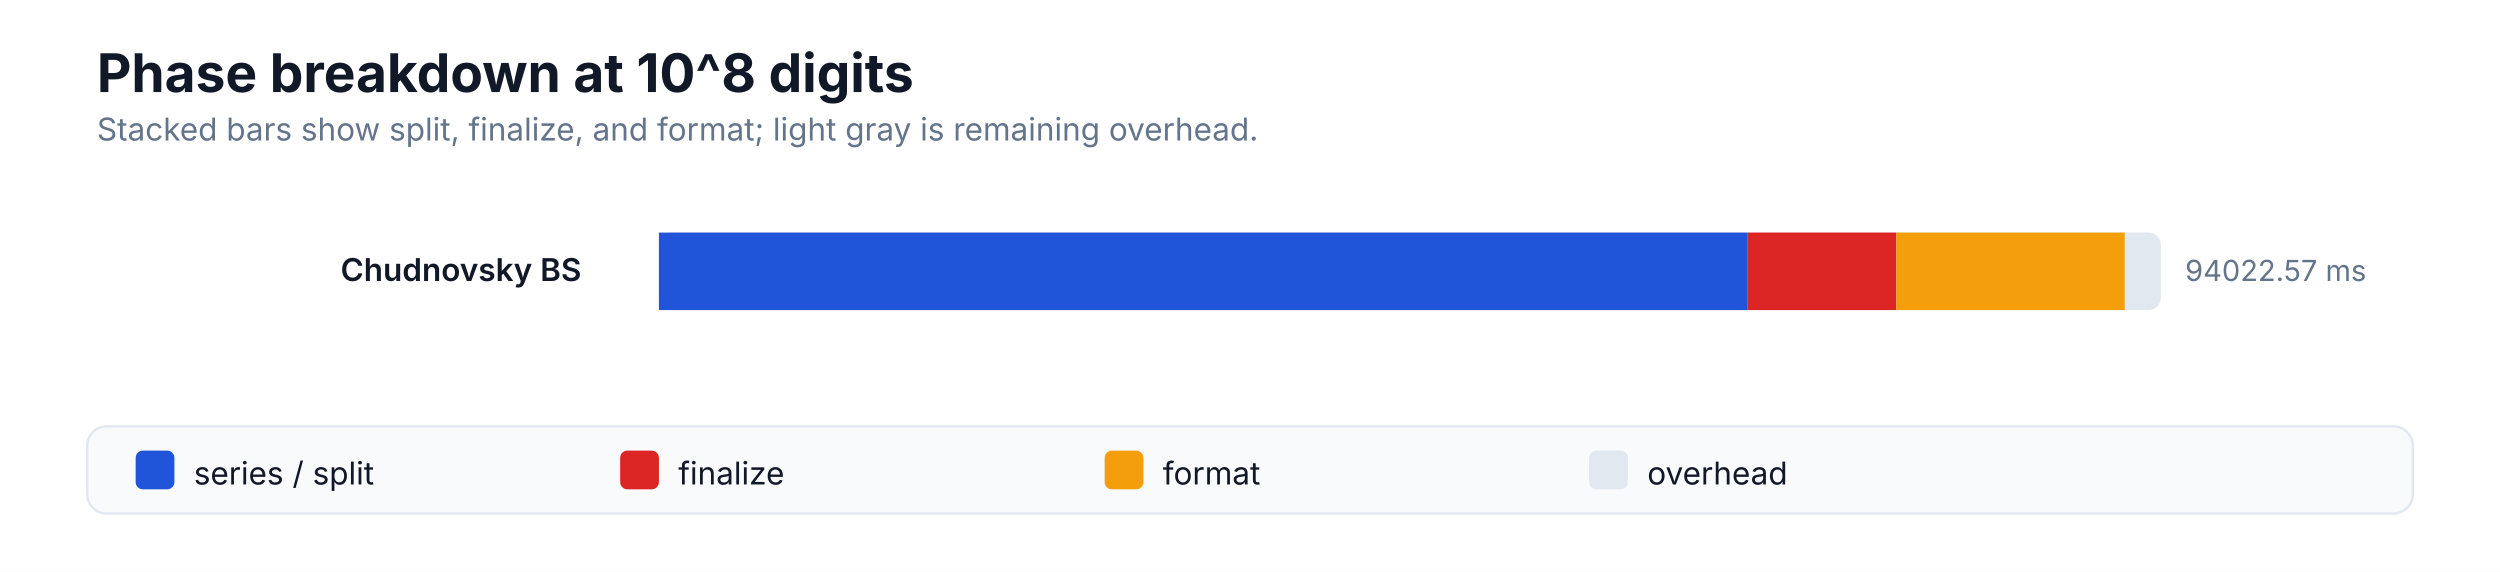
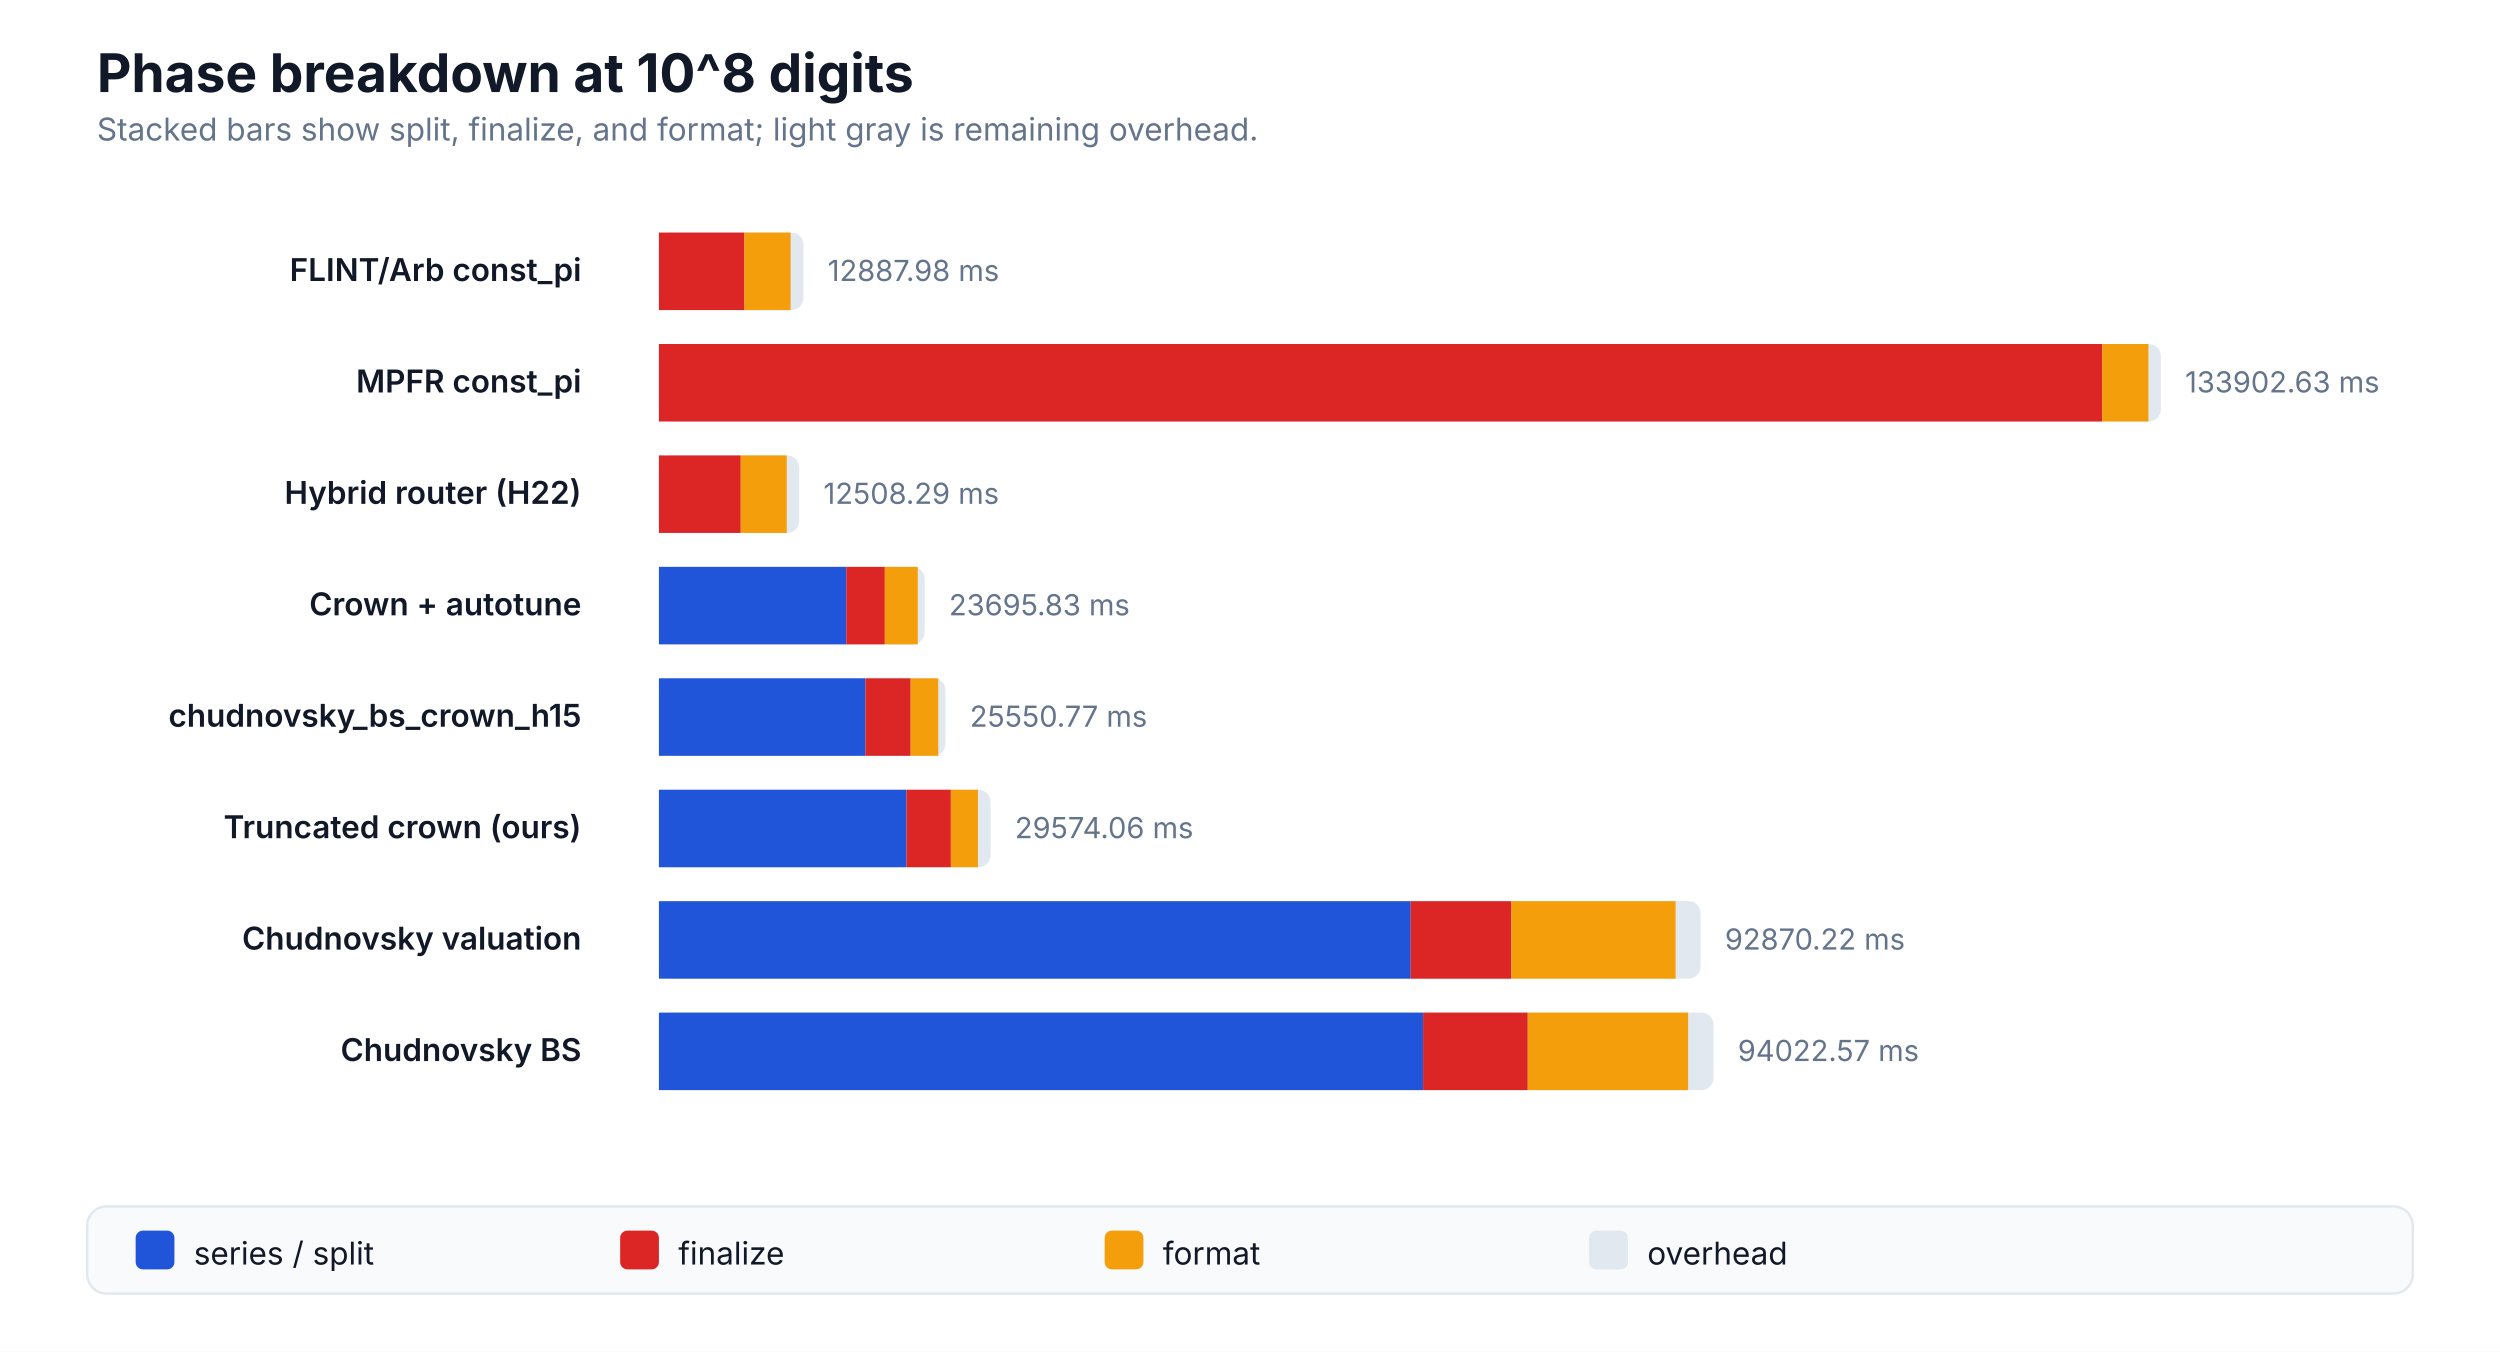
- <svg xmlns="http://www.w3.org/2000/svg" viewBox="0 0 1032 236" role="img" aria-labelledby="title desc">
+ <svg xmlns="http://www.w3.org/2000/svg" viewBox="0 0 1032 558" role="img" aria-labelledby="title desc">
  <style>text{font-family:-apple-system,BlinkMacSystemFont,'Segoe UI',sans-serif}.title{font-size:22px;font-weight:700;fill:#111827}.subtitle{font-size:13px;fill:#64748b}.axis{stroke:#1f2937;stroke-width:1.5}.grid{stroke:#e2e8f0;stroke-width:1}.tick{font-size:12px;fill:#64748b}.label{font-size:13px;font-weight:600;fill:#111827}.legend{font-size:13px;fill:#111827}.legend-box{fill:#f8fafc;stroke:#e2e8f0;stroke-width:1}.refline{stroke:#94a3b8;stroke-width:1.5;stroke-dasharray:6 4}</style>
-   <rect width="1032" height="236" fill="#fff" />
+   <rect width="1032" height="558" fill="#fff" />
  <text class="title" x="40" y="38">Phase breakdown at 10^8 digits</text>
  <text class="subtitle" x="40" y="58">Stacked bars show split, finalize, and format; light gray is remaining overhead.</text>
-   <rect class="legend-box" x="36" y="176" width="960" height="36" rx="8" />
-   <rect x="56" y="186" width="16" height="16" rx="3" fill="#2155d9" />
-   <text class="legend" x="80" y="200">series / split</text>
-   <rect x="256" y="186" width="16" height="16" rx="3" fill="#dc2626" />
-   <text class="legend" x="280" y="200">finalize</text>
-   <rect x="456" y="186" width="16" height="16" rx="3" fill="#f59e0b" />
-   <text class="legend" x="480" y="200">format</text>
-   <rect x="656" y="186" width="16" height="16" rx="3" fill="#e2e8f0" />
-   <text class="legend" x="680" y="200">overhead</text>
-   <text class="label" x="240" y="116" text-anchor="end">Chudnovsky BS</text>
-   <rect x="272" y="96" width="620" height="32" rx="5" fill="#e2e8f0" />
-   <rect x="272" y="96" width="449.25" height="32" fill="#2155d9" />
-   <rect x="721.25" y="96" width="61.53" height="32" fill="#dc2626" />
-   <rect x="782.79" y="96" width="94.27" height="32" fill="#f59e0b" />
-   <text class="tick" x="902" y="116">94022.57 ms</text>
+   <rect class="legend-box" x="36" y="498" width="960" height="36" rx="8" />
+   <rect x="56" y="508" width="16" height="16" rx="3" fill="#2155d9" />
+   <text class="legend" x="80" y="522">series / split</text>
+   <rect x="256" y="508" width="16" height="16" rx="3" fill="#dc2626" />
+   <text class="legend" x="280" y="522">finalize</text>
+   <rect x="456" y="508" width="16" height="16" rx="3" fill="#f59e0b" />
+   <text class="legend" x="480" y="522">format</text>
+   <rect x="656" y="508" width="16" height="16" rx="3" fill="#e2e8f0" />
+   <text class="legend" x="680" y="522">overhead</text>
+   <text class="label" x="240" y="116" text-anchor="end">FLINT/Arb const_pi</text>
+   <rect x="272" y="96" width="59.67" height="32" rx="5" fill="#e2e8f0" />
+   <rect x="272" y="96" width="35.3" height="32" fill="#dc2626" />
+   <rect x="307.3" y="96" width="19.06" height="32" fill="#f59e0b" />
+   <text class="tick" x="341.67" y="116">12887.98 ms</text>
+   <text class="label" x="240" y="162" text-anchor="end">MPFR const_pi</text>
+   <rect x="272" y="142" width="620" height="32" rx="5" fill="#e2e8f0" />
+   <rect x="272" y="142" width="595.81" height="32" fill="#dc2626" />
+   <rect x="867.81" y="142" width="19.06" height="32" fill="#f59e0b" />
+   <text class="tick" x="902" y="162">133902.63 ms</text>
+   <text class="label" x="240" y="208" text-anchor="end">Hybrid router (H22)</text>
+   <rect x="272" y="188" width="57.92" height="32" rx="5" fill="#e2e8f0" />
+   <rect x="272" y="188" width="33.78" height="32" fill="#dc2626" />
+   <rect x="305.78" y="188" width="18.98" height="32" fill="#f59e0b" />
+   <text class="tick" x="339.92" y="208">12508.29 ms</text>
+   <text class="label" x="240" y="254" text-anchor="end">Crown + autotune</text>
+   <rect x="272" y="234" width="109.72" height="32" rx="5" fill="#e2e8f0" />
+   <rect x="272" y="234" width="77.35" height="32" fill="#2155d9" />
+   <rect x="349.35" y="234" width="15.91" height="32" fill="#dc2626" />
+   <rect x="365.26" y="234" width="13.61" height="32" fill="#f59e0b" />
+   <text class="tick" x="391.72" y="254">23695.83 ms</text>
+   <text class="label" x="240" y="300" text-anchor="end">chudnovsky_bs_crown_h15</text>
+   <rect x="272" y="280" width="118.31" height="32" rx="5" fill="#e2e8f0" />
+   <rect x="272" y="280" width="85.24" height="32" fill="#2155d9" />
+   <rect x="357.24" y="280" width="18.69" height="32" fill="#dc2626" />
+   <rect x="375.94" y="280" width="11.37" height="32" fill="#f59e0b" />
+   <text class="tick" x="400.31" y="300">25550.77 ms</text>
+   <text class="label" x="240" y="346" text-anchor="end">Truncated crown (ours)</text>
+   <rect x="272" y="326" width="136.93" height="32" rx="5" fill="#e2e8f0" />
+   <rect x="272" y="326" width="102.19" height="32" fill="#2155d9" />
+   <rect x="374.19" y="326" width="18.33" height="32" fill="#dc2626" />
+   <rect x="392.51" y="326" width="11.19" height="32" fill="#f59e0b" />
+   <text class="tick" x="418.93" y="346">29574.06 ms</text>
+   <text class="label" x="240" y="392" text-anchor="end">Chudnovsky valuation</text>
+   <rect x="272" y="372" width="430.01" height="32" rx="5" fill="#e2e8f0" />
+   <rect x="272" y="372" width="310.33" height="32" fill="#2155d9" />
+   <rect x="582.33" y="372" width="41.58" height="32" fill="#dc2626" />
+   <rect x="623.91" y="372" width="67.78" height="32" fill="#f59e0b" />
+   <text class="tick" x="712.01" y="392">92870.22 ms</text>
+   <text class="label" x="240" y="438" text-anchor="end">Chudnovsky BS</text>
+   <rect x="272" y="418" width="435.35" height="32" rx="5" fill="#e2e8f0" />
+   <rect x="272" y="418" width="315.45" height="32" fill="#2155d9" />
+   <rect x="587.45" y="418" width="43.21" height="32" fill="#dc2626" />
+   <rect x="630.66" y="418" width="66.19" height="32" fill="#f59e0b" />
+   <text class="tick" x="717.35" y="438">94022.57 ms</text>
</svg>
